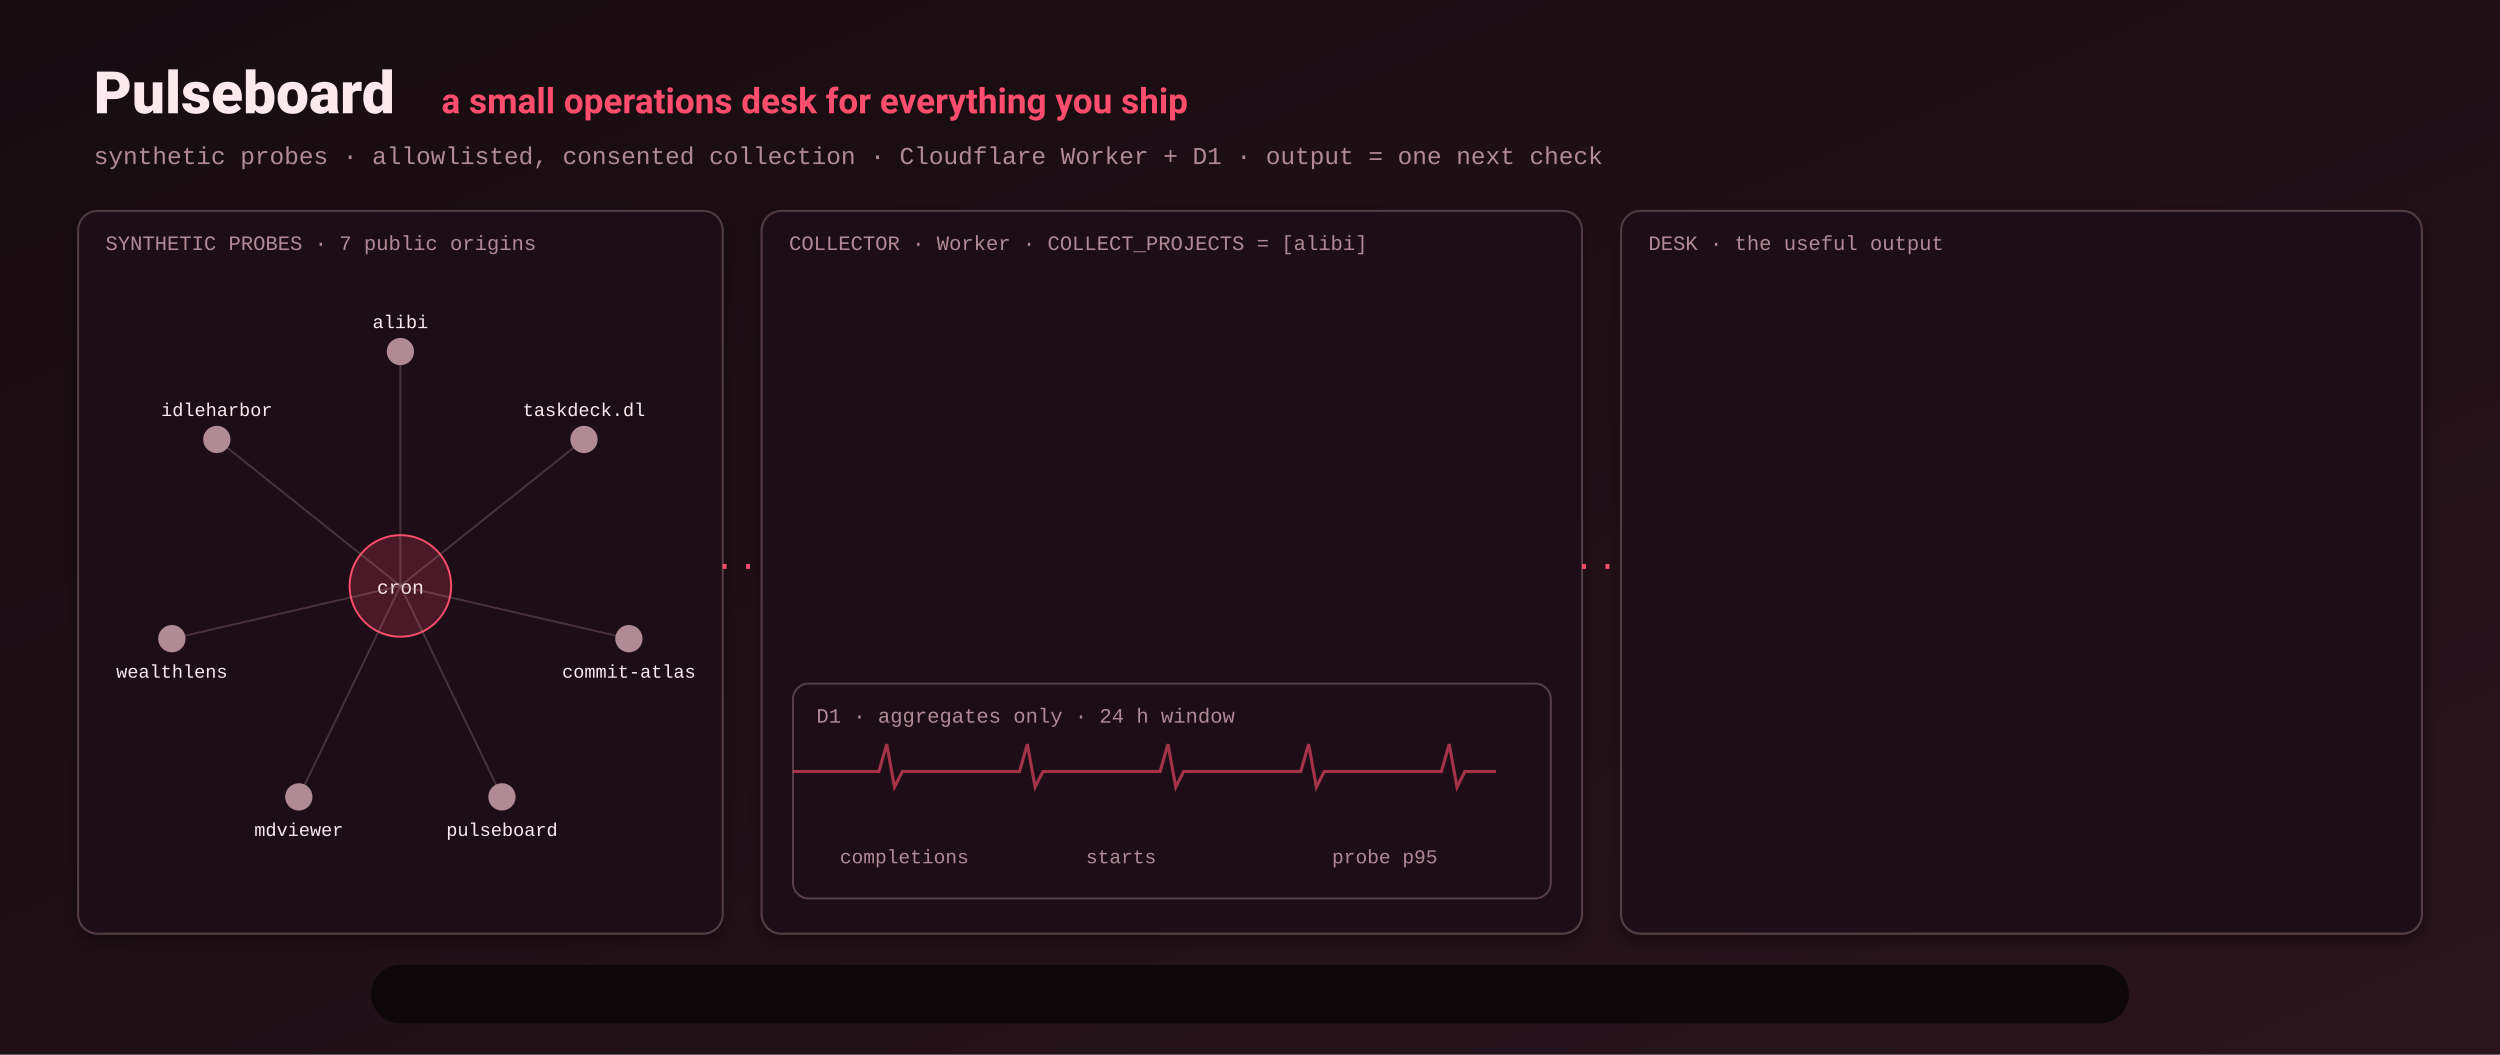
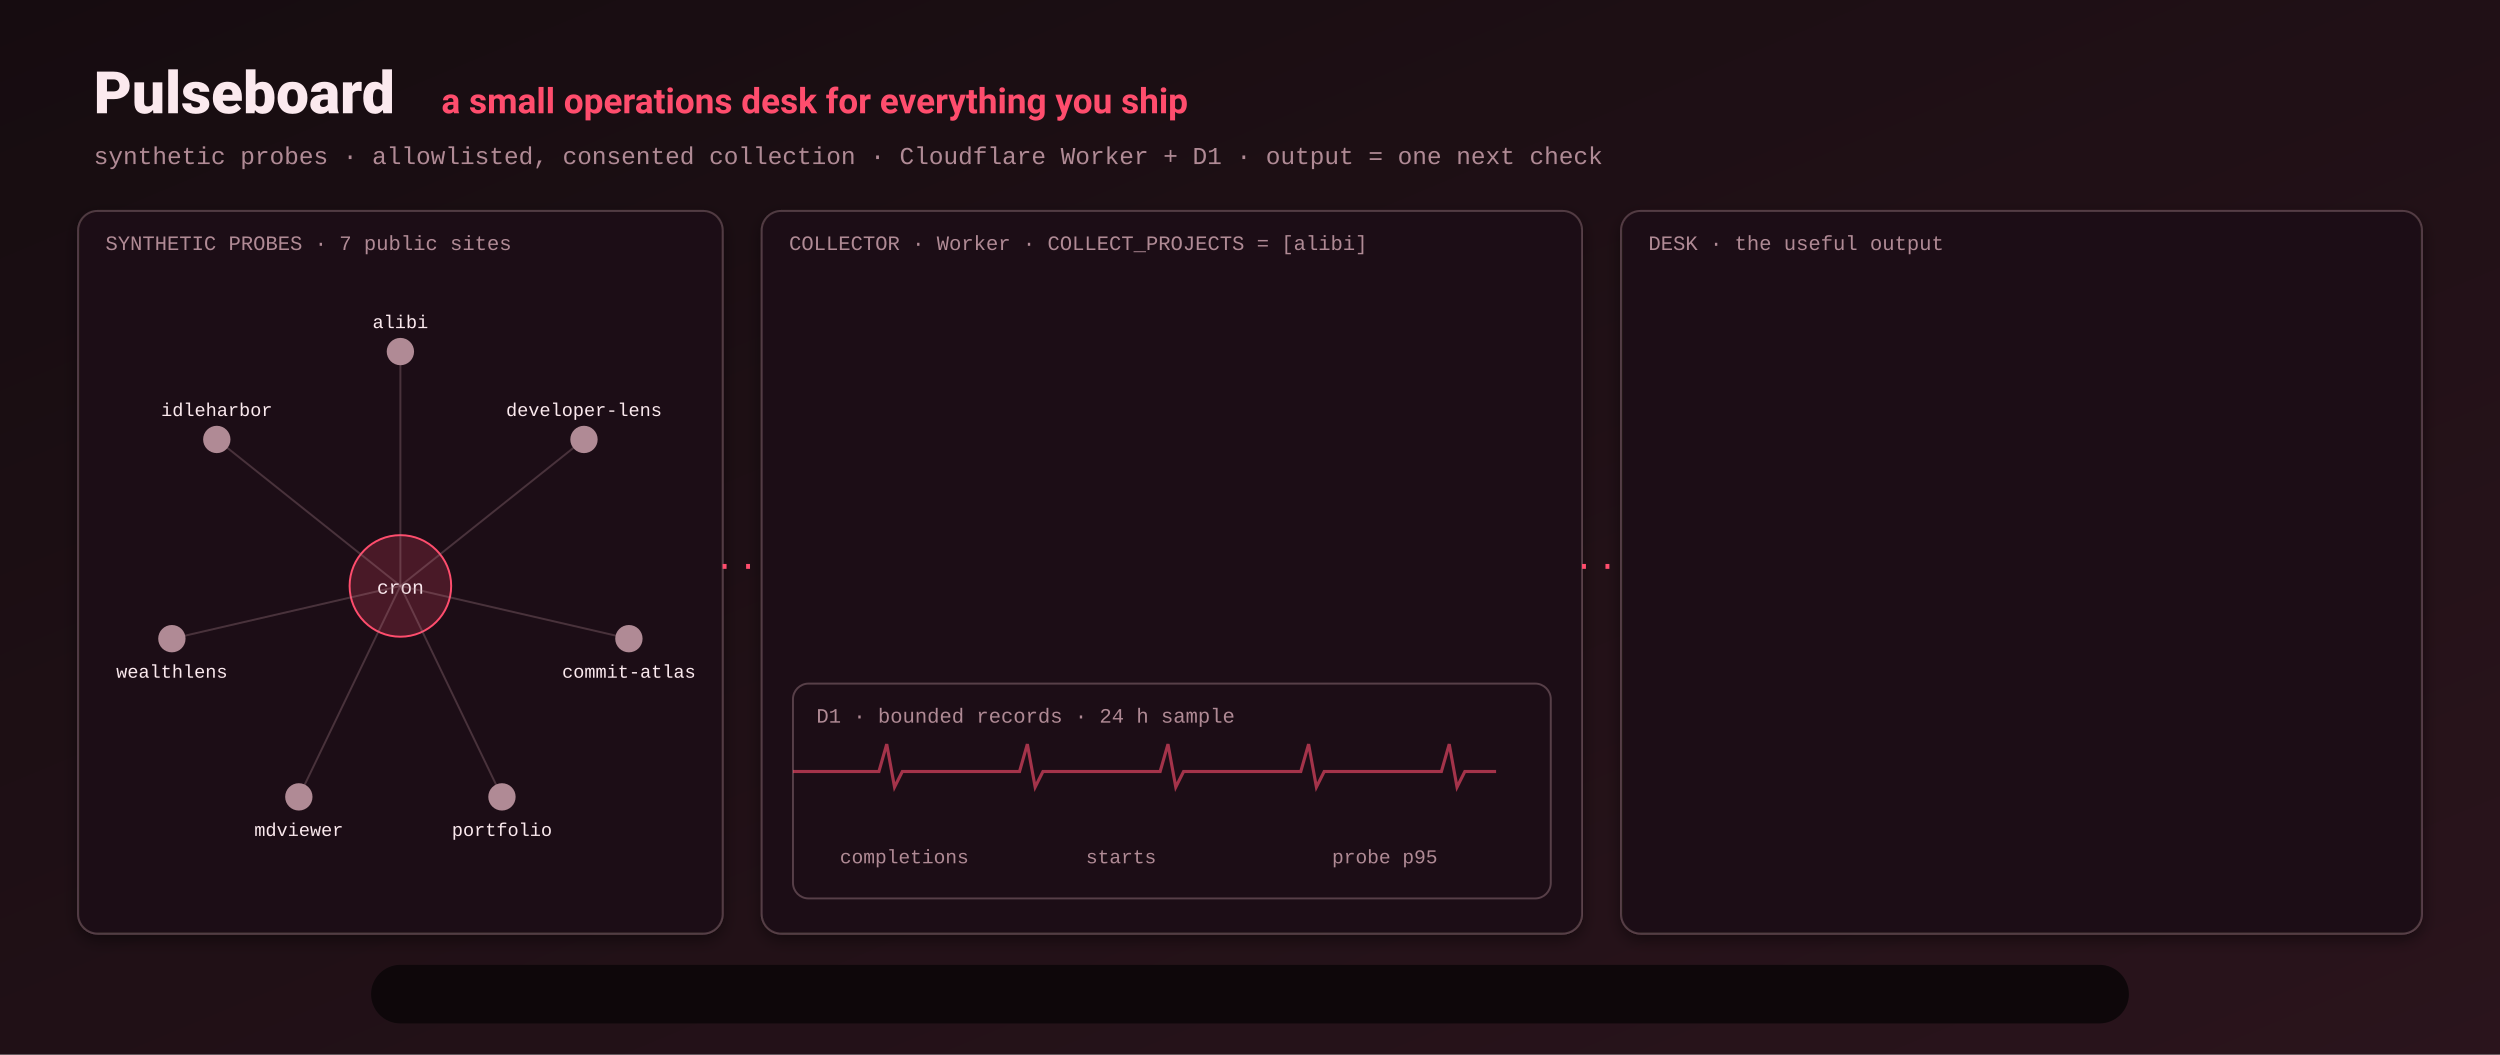
<svg xmlns="http://www.w3.org/2000/svg" width="1280" height="540" viewBox="0 0 1280 540" role="img" aria-labelledby="t d" data-poster-time="14.7">
  <style>.flow{stroke-dasharray:2 10;animation:fl 1.231s linear infinite}@keyframes fl{to{stroke-dashoffset:-12}}@media (prefers-reduced-motion:reduce){.flow{animation:none}}@media (prefers-reduced-motion:reduce){.rm0{opacity:0!important}.rm1{fill:#6ee7b7!important}.rm2{opacity:1!important}.rm3{transform:translate(205px,180px)!important}.rm4{transform:translate(299px,225px)!important}.rm5{transform:translate(322px,327px)!important}.rm6{transform:translate(257px,408px)!important}.rm7{transform:translate(153px,408px)!important}.rm8{transform:translate(88px,327px)!important}.rm9{transform:translate(111px,225px)!important}.rm10{transform:translate(0px,0px)!important}}</style>
  <defs>
    <linearGradient id="bg" x1="0" y1="0" x2="1" y2="1">
      <stop offset="0" stop-color="#160c10" />
      <stop offset="1" stop-color="#2a141c" />
    </linearGradient>
    <filter id="sh">
      <feDropShadow dx="0" dy="3" stdDeviation="4" flood-color="#000" flood-opacity=".45" />
    </filter>
  </defs>
  <rect width="1280" height="540" fill="url(#bg)" />
  <text x="48" y="58" font-family="system-ui,-apple-system,'Segoe UI',Roboto,'Helvetica Neue',Arial,sans-serif" font-weight="800" font-size="30" fill="#fbe9ee">Pulseboard</text>
  <text x="226" y="58" font-family="system-ui,-apple-system,'Segoe UI',Roboto,'Helvetica Neue',Arial,sans-serif" font-weight="600" font-size="18" fill="#ff4d6d">a small operations desk for everything you ship</text>
  <text x="48" y="84" font-family="ui-monospace,SFMono-Regular,Menlo,Consolas,'Liberation Mono',monospace" font-size="12.5" fill="#b08a95">synthetic probes · allowlisted, consented collection · Cloudflare Worker + D1 · output = one next check</text>
  <g filter="url(#sh)">
    <rect x="40" y="108" width="330" height="370" rx="10" fill="#1d0f15" stroke="#b08a95" stroke-opacity=".35" />
  </g>
-   <text x="54" y="128" font-family="ui-monospace,SFMono-Regular,Menlo,Consolas,'Liberation Mono',monospace" font-size="10.5" fill="#b08a95">SYNTHETIC PROBES · 7 public origins</text>
+   <text x="54" y="128" font-family="ui-monospace,SFMono-Regular,Menlo,Consolas,'Liberation Mono',monospace" font-size="10.5" fill="#b08a95">SYNTHETIC PROBES · 7 public sites</text>
  <circle cx="205" cy="300" r="26" fill="#ff4d6d" fill-opacity=".2" stroke="#ff4d6d" />
  <text x="205" y="304" text-anchor="middle" font-family="ui-monospace,SFMono-Regular,Menlo,Consolas,'Liberation Mono',monospace" font-size="10" fill="#fbe9ee">cron</text>
  <line x1="205" y1="300" x2="205" y2="180" stroke="#b08a95" stroke-opacity=".3" />
  <g opacity="0" class="rm0">
    <animate attributeName="opacity" dur="16.0s" repeatCount="indefinite" calcMode="spline" keyTimes="0;0.025;0.028;0.059;0.062;0.938;0.969;1" values="0;0;1;1;0;0;0;0" keySplines="0 0 1 1;0 0 1 1;0 0 1 1;0 0 1 1;0 0 1 1;.4 0 .2 1;0 0 1 1" />
    <g class="rm3">
      <animateTransform attributeName="transform" type="translate" dur="16.0s" repeatCount="indefinite" keyTimes="0;0.025;0.056;0.938;0.969;1" values="205 300;205 300;205 180;205 180;205 300;205 300" calcMode="spline" keySplines="0 0 1 1;0 0 1 1;0 0 1 1;.4 0 .2 1;0 0 1 1" />
      <circle r="4" fill="#ffd166" />
    </g>
  </g>
  <circle cx="205" cy="180" r="7" fill="#b08a95" class="rm1">
    <animate attributeName="fill" dur="16.0s" repeatCount="indefinite" keyTimes="0;0.056;0.062;0.938;0.969;1" values="#b08a95;#b08a95;#6ee7b7;#6ee7b7;#b08a95;#b08a95" calcMode="spline" keySplines="0 0 1 1;0 0 1 1;0 0 1 1;.4 0 .2 1;0 0 1 1" />
  </circle>
  <text x="205" y="168" text-anchor="middle" font-family="ui-monospace,SFMono-Regular,Menlo,Consolas,'Liberation Mono',monospace" font-size="9.5" fill="#fbe9ee">alibi</text>
  <text x="205" y="156" text-anchor="middle" font-family="ui-monospace,SFMono-Regular,Menlo,Consolas,'Liberation Mono',monospace" font-size="9" fill="#6ee7b7" opacity="0" class="rm2">
    <animate attributeName="opacity" dur="16.0s" repeatCount="indefinite" calcMode="spline" keyTimes="0;0.062;0.069;0.938;0.969;1" values="0;0;1;1;0;0" keySplines="0 0 1 1;0 0 1 1;0 0 1 1;.4 0 .2 1;0 0 1 1" />142 ms</text>
  <line x1="205" y1="300" x2="299" y2="225" stroke="#b08a95" stroke-opacity=".3" />
  <g opacity="0" class="rm0">
    <animate attributeName="opacity" dur="16.0s" repeatCount="indefinite" calcMode="spline" keyTimes="0;0.041;0.044;0.075;0.078;0.938;0.969;1" values="0;0;1;1;0;0;0;0" keySplines="0 0 1 1;0 0 1 1;0 0 1 1;0 0 1 1;0 0 1 1;.4 0 .2 1;0 0 1 1" />
    <g class="rm4">
      <animateTransform attributeName="transform" type="translate" dur="16.0s" repeatCount="indefinite" keyTimes="0;0.041;0.072;0.938;0.969;1" values="205 300;205 300;299 225;299 225;205 300;205 300" calcMode="spline" keySplines="0 0 1 1;0 0 1 1;0 0 1 1;.4 0 .2 1;0 0 1 1" />
      <circle r="4" fill="#ffd166" />
    </g>
  </g>
  <circle cx="299" cy="225" r="7" fill="#b08a95" class="rm1">
    <animate attributeName="fill" dur="16.0s" repeatCount="indefinite" keyTimes="0;0.072;0.078;0.938;0.969;1" values="#b08a95;#b08a95;#6ee7b7;#6ee7b7;#b08a95;#b08a95" calcMode="spline" keySplines="0 0 1 1;0 0 1 1;0 0 1 1;.4 0 .2 1;0 0 1 1" />
  </circle>
-   <text x="299" y="213" text-anchor="middle" font-family="ui-monospace,SFMono-Regular,Menlo,Consolas,'Liberation Mono',monospace" font-size="9.5" fill="#fbe9ee">taskdeck.dl</text>
+   <text x="299" y="213" text-anchor="middle" font-family="ui-monospace,SFMono-Regular,Menlo,Consolas,'Liberation Mono',monospace" font-size="9.5" fill="#fbe9ee">developer-lens</text>
  <text x="299" y="201" text-anchor="middle" font-family="ui-monospace,SFMono-Regular,Menlo,Consolas,'Liberation Mono',monospace" font-size="9" fill="#6ee7b7" opacity="0" class="rm2">
    <animate attributeName="opacity" dur="16.0s" repeatCount="indefinite" calcMode="spline" keyTimes="0;0.078;0.084;0.938;0.969;1" values="0;0;1;1;0;0" keySplines="0 0 1 1;0 0 1 1;0 0 1 1;.4 0 .2 1;0 0 1 1" />188 ms</text>
  <line x1="205" y1="300" x2="322" y2="327" stroke="#b08a95" stroke-opacity=".3" />
  <g opacity="0" class="rm0">
    <animate attributeName="opacity" dur="16.0s" repeatCount="indefinite" calcMode="spline" keyTimes="0;0.056;0.059;0.091;0.094;0.938;0.969;1" values="0;0;1;1;0;0;0;0" keySplines="0 0 1 1;0 0 1 1;0 0 1 1;0 0 1 1;0 0 1 1;.4 0 .2 1;0 0 1 1" />
    <g class="rm5">
      <animateTransform attributeName="transform" type="translate" dur="16.0s" repeatCount="indefinite" keyTimes="0;0.056;0.087;0.938;0.969;1" values="205 300;205 300;322 327;322 327;205 300;205 300" calcMode="spline" keySplines="0 0 1 1;0 0 1 1;0 0 1 1;.4 0 .2 1;0 0 1 1" />
      <circle r="4" fill="#ffd166" />
    </g>
  </g>
  <circle cx="322" cy="327" r="7" fill="#b08a95" class="rm1">
    <animate attributeName="fill" dur="16.0s" repeatCount="indefinite" keyTimes="0;0.087;0.094;0.938;0.969;1" values="#b08a95;#b08a95;#6ee7b7;#6ee7b7;#b08a95;#b08a95" calcMode="spline" keySplines="0 0 1 1;0 0 1 1;0 0 1 1;.4 0 .2 1;0 0 1 1" />
  </circle>
  <text x="322" y="347" text-anchor="middle" font-family="ui-monospace,SFMono-Regular,Menlo,Consolas,'Liberation Mono',monospace" font-size="9.5" fill="#fbe9ee">commit-atlas</text>
  <text x="322" y="359" text-anchor="middle" font-family="ui-monospace,SFMono-Regular,Menlo,Consolas,'Liberation Mono',monospace" font-size="9" fill="#6ee7b7" opacity="0" class="rm2">
    <animate attributeName="opacity" dur="16.0s" repeatCount="indefinite" calcMode="spline" keyTimes="0;0.094;0.1;0.938;0.969;1" values="0;0;1;1;0;0" keySplines="0 0 1 1;0 0 1 1;0 0 1 1;.4 0 .2 1;0 0 1 1" />96 ms</text>
  <line x1="205" y1="300" x2="257" y2="408" stroke="#b08a95" stroke-opacity=".3" />
  <g opacity="0" class="rm0">
    <animate attributeName="opacity" dur="16.0s" repeatCount="indefinite" calcMode="spline" keyTimes="0;0.072;0.075;0.106;0.109;0.938;0.969;1" values="0;0;1;1;0;0;0;0" keySplines="0 0 1 1;0 0 1 1;0 0 1 1;0 0 1 1;0 0 1 1;.4 0 .2 1;0 0 1 1" />
    <g class="rm6">
      <animateTransform attributeName="transform" type="translate" dur="16.0s" repeatCount="indefinite" keyTimes="0;0.072;0.103;0.938;0.969;1" values="205 300;205 300;257 408;257 408;205 300;205 300" calcMode="spline" keySplines="0 0 1 1;0 0 1 1;0 0 1 1;.4 0 .2 1;0 0 1 1" />
      <circle r="4" fill="#ffd166" />
    </g>
  </g>
  <circle cx="257" cy="408" r="7" fill="#b08a95" class="rm1">
    <animate attributeName="fill" dur="16.0s" repeatCount="indefinite" keyTimes="0;0.103;0.109;0.938;0.969;1" values="#b08a95;#b08a95;#6ee7b7;#6ee7b7;#b08a95;#b08a95" calcMode="spline" keySplines="0 0 1 1;0 0 1 1;0 0 1 1;.4 0 .2 1;0 0 1 1" />
  </circle>
-   <text x="257" y="428" text-anchor="middle" font-family="ui-monospace,SFMono-Regular,Menlo,Consolas,'Liberation Mono',monospace" font-size="9.5" fill="#fbe9ee">pulseboard</text>
+   <text x="257" y="428" text-anchor="middle" font-family="ui-monospace,SFMono-Regular,Menlo,Consolas,'Liberation Mono',monospace" font-size="9.5" fill="#fbe9ee">portfolio</text>
  <text x="257" y="440" text-anchor="middle" font-family="ui-monospace,SFMono-Regular,Menlo,Consolas,'Liberation Mono',monospace" font-size="9" fill="#6ee7b7" opacity="0" class="rm2">
    <animate attributeName="opacity" dur="16.0s" repeatCount="indefinite" calcMode="spline" keyTimes="0;0.109;0.116;0.938;0.969;1" values="0;0;1;1;0;0" keySplines="0 0 1 1;0 0 1 1;0 0 1 1;.4 0 .2 1;0 0 1 1" />71 ms</text>
  <line x1="205" y1="300" x2="153" y2="408" stroke="#b08a95" stroke-opacity=".3" />
  <g opacity="0" class="rm0">
    <animate attributeName="opacity" dur="16.0s" repeatCount="indefinite" calcMode="spline" keyTimes="0;0.087;0.091;0.122;0.125;0.938;0.969;1" values="0;0;1;1;0;0;0;0" keySplines="0 0 1 1;0 0 1 1;0 0 1 1;0 0 1 1;0 0 1 1;.4 0 .2 1;0 0 1 1" />
    <g class="rm7">
      <animateTransform attributeName="transform" type="translate" dur="16.0s" repeatCount="indefinite" keyTimes="0;0.087;0.119;0.938;0.969;1" values="205 300;205 300;153 408;153 408;205 300;205 300" calcMode="spline" keySplines="0 0 1 1;0 0 1 1;0 0 1 1;.4 0 .2 1;0 0 1 1" />
      <circle r="4" fill="#ffd166" />
    </g>
  </g>
  <circle cx="153" cy="408" r="7" fill="#b08a95" class="rm1">
    <animate attributeName="fill" dur="16.0s" repeatCount="indefinite" keyTimes="0;0.119;0.125;0.938;0.969;1" values="#b08a95;#b08a95;#6ee7b7;#6ee7b7;#b08a95;#b08a95" calcMode="spline" keySplines="0 0 1 1;0 0 1 1;0 0 1 1;.4 0 .2 1;0 0 1 1" />
  </circle>
  <text x="153" y="428" text-anchor="middle" font-family="ui-monospace,SFMono-Regular,Menlo,Consolas,'Liberation Mono',monospace" font-size="9.5" fill="#fbe9ee">mdviewer</text>
  <text x="153" y="440" text-anchor="middle" font-family="ui-monospace,SFMono-Regular,Menlo,Consolas,'Liberation Mono',monospace" font-size="9" fill="#6ee7b7" opacity="0" class="rm2">
    <animate attributeName="opacity" dur="16.0s" repeatCount="indefinite" calcMode="spline" keyTimes="0;0.125;0.131;0.938;0.969;1" values="0;0;1;1;0;0" keySplines="0 0 1 1;0 0 1 1;0 0 1 1;.4 0 .2 1;0 0 1 1" />120 ms</text>
  <line x1="205" y1="300" x2="88" y2="327" stroke="#b08a95" stroke-opacity=".3" />
  <g opacity="0" class="rm0">
    <animate attributeName="opacity" dur="16.0s" repeatCount="indefinite" calcMode="spline" keyTimes="0;0.103;0.106;0.138;0.141;0.938;0.969;1" values="0;0;1;1;0;0;0;0" keySplines="0 0 1 1;0 0 1 1;0 0 1 1;0 0 1 1;0 0 1 1;.4 0 .2 1;0 0 1 1" />
    <g class="rm8">
      <animateTransform attributeName="transform" type="translate" dur="16.0s" repeatCount="indefinite" keyTimes="0;0.103;0.134;0.938;0.969;1" values="205 300;205 300;88 327;88 327;205 300;205 300" calcMode="spline" keySplines="0 0 1 1;0 0 1 1;0 0 1 1;.4 0 .2 1;0 0 1 1" />
      <circle r="4" fill="#ffd166" />
    </g>
  </g>
  <circle cx="88" cy="327" r="7" fill="#b08a95" class="rm1">
    <animate attributeName="fill" dur="16.0s" repeatCount="indefinite" keyTimes="0;0.134;0.141;0.938;0.969;1" values="#b08a95;#b08a95;#6ee7b7;#6ee7b7;#b08a95;#b08a95" calcMode="spline" keySplines="0 0 1 1;0 0 1 1;0 0 1 1;.4 0 .2 1;0 0 1 1" />
  </circle>
  <text x="88" y="347" text-anchor="middle" font-family="ui-monospace,SFMono-Regular,Menlo,Consolas,'Liberation Mono',monospace" font-size="9.5" fill="#fbe9ee">wealthlens</text>
  <text x="88" y="359" text-anchor="middle" font-family="ui-monospace,SFMono-Regular,Menlo,Consolas,'Liberation Mono',monospace" font-size="9" fill="#6ee7b7" opacity="0" class="rm2">
    <animate attributeName="opacity" dur="16.0s" repeatCount="indefinite" calcMode="spline" keyTimes="0;0.141;0.147;0.938;0.969;1" values="0;0;1;1;0;0" keySplines="0 0 1 1;0 0 1 1;0 0 1 1;.4 0 .2 1;0 0 1 1" />133 ms</text>
  <line x1="205" y1="300" x2="111" y2="225" stroke="#b08a95" stroke-opacity=".3" />
  <g opacity="0" class="rm0">
    <animate attributeName="opacity" dur="16.0s" repeatCount="indefinite" calcMode="spline" keyTimes="0;0.119;0.122;0.153;0.156;0.938;0.969;1" values="0;0;1;1;0;0;0;0" keySplines="0 0 1 1;0 0 1 1;0 0 1 1;0 0 1 1;0 0 1 1;.4 0 .2 1;0 0 1 1" />
    <g class="rm9">
      <animateTransform attributeName="transform" type="translate" dur="16.0s" repeatCount="indefinite" keyTimes="0;0.119;0.15;0.938;0.969;1" values="205 300;205 300;111 225;111 225;205 300;205 300" calcMode="spline" keySplines="0 0 1 1;0 0 1 1;0 0 1 1;.4 0 .2 1;0 0 1 1" />
      <circle r="4" fill="#ffd166" />
    </g>
  </g>
  <circle cx="111" cy="225" r="7" fill="#b08a95" class="rm1">
    <animate attributeName="fill" dur="16.0s" repeatCount="indefinite" keyTimes="0;0.15;0.156;0.938;0.969;1" values="#b08a95;#b08a95;#6ee7b7;#6ee7b7;#b08a95;#b08a95" calcMode="spline" keySplines="0 0 1 1;0 0 1 1;0 0 1 1;.4 0 .2 1;0 0 1 1" />
  </circle>
  <text x="111" y="213" text-anchor="middle" font-family="ui-monospace,SFMono-Regular,Menlo,Consolas,'Liberation Mono',monospace" font-size="9.5" fill="#fbe9ee">idleharbor</text>
  <text x="111" y="201" text-anchor="middle" font-family="ui-monospace,SFMono-Regular,Menlo,Consolas,'Liberation Mono',monospace" font-size="9" fill="#6ee7b7" opacity="0" class="rm2">
    <animate attributeName="opacity" dur="16.0s" repeatCount="indefinite" calcMode="spline" keyTimes="0;0.156;0.163;0.938;0.969;1" values="0;0;1;1;0;0" keySplines="0 0 1 1;0 0 1 1;0 0 1 1;.4 0 .2 1;0 0 1 1" />204 ms</text>
  <g transform="translate(0,-40)" opacity=".0" />
  <g filter="url(#sh)">
    <rect x="390" y="108" width="420" height="370" rx="10" fill="#1d0f15" stroke="#b08a95" stroke-opacity=".35" />
  </g>
  <text x="404" y="128" font-family="ui-monospace,SFMono-Regular,Menlo,Consolas,'Liberation Mono',monospace" font-size="10.5" fill="#b08a95">COLLECTOR · Worker · COLLECT_PROJECTS = [alibi]</text>
  <g opacity="0" class="rm2">
    <animate attributeName="opacity" dur="16.0s" repeatCount="indefinite" calcMode="spline" keyTimes="0;0.188;0.2;0.938;0.969;1" values="0;0;1;1;0;0" keySplines="0 0 1 1;0 0 1 1;0 0 1 1;.4 0 .2 1;0 0 1 1" />
    <g class="rm10">
      <animateTransform attributeName="transform" type="translate" dur="16.0s" repeatCount="indefinite" keyTimes="0;0.188;0.209;0.938;0.969;1" values="-40 0;-40 0;0 0;0 0;-40 0;-40 0" calcMode="spline" keySplines="0 0 1 1;0 0 1 1;0 0 1 1;.4 0 .2 1;0 0 1 1" />
      <rect x="406" y="140" width="230" height="48" rx="8" fill="#fbe9ee" fill-opacity=".06" stroke="#b08a95" stroke-opacity=".5" />
-       <text x="418" y="160" font-family="ui-monospace,SFMono-Regular,Menlo,Consolas,'Liberation Mono',monospace" font-size="11" fill="#fbe9ee">alibi · puzzle.complete</text>
+       <text x="418" y="160" font-family="ui-monospace,SFMono-Regular,Menlo,Consolas,'Liberation Mono',monospace" font-size="11" fill="#fbe9ee">alibi · puzzle.completed</text>
      <text x="418" y="177" font-family="ui-monospace,SFMono-Regular,Menlo,Consolas,'Liberation Mono',monospace" font-size="10" fill="#b08a95">consent ✓</text>
    </g>
  </g>
  <g opacity="0" class="rm2">
    <animate attributeName="opacity" dur="16.0s" repeatCount="indefinite" calcMode="spline" keyTimes="0;0.225;0.237;0.938;0.969;1" values="0;0;1;1;0;0" keySplines="0 0 1 1;0 0 1 1;0 0 1 1;.4 0 .2 1;0 0 1 1" />
    <path d="M640 164 L660 164" stroke="#6ee7b7" stroke-width="2" />
    <rect x="664" y="150" width="130" height="28" rx="14" fill="#6ee7b7" fill-opacity=".16" stroke="#6ee7b7" />
    <text x="729" y="168" text-anchor="middle" font-family="ui-monospace,SFMono-Regular,Menlo,Consolas,'Liberation Mono',monospace" font-size="10.5" fill="#6ee7b7">accepted</text>
  </g>
  <g opacity="0" class="rm2">
    <animate attributeName="opacity" dur="16.0s" repeatCount="indefinite" calcMode="spline" keyTimes="0;0.287;0.3;0.938;0.969;1" values="0;0;1;1;0;0" keySplines="0 0 1 1;0 0 1 1;0 0 1 1;.4 0 .2 1;0 0 1 1" />
    <g class="rm10">
      <animateTransform attributeName="transform" type="translate" dur="16.0s" repeatCount="indefinite" keyTimes="0;0.287;0.309;0.938;0.969;1" values="-40 0;-40 0;0 0;0 0;-40 0;-40 0" calcMode="spline" keySplines="0 0 1 1;0 0 1 1;0 0 1 1;.4 0 .2 1;0 0 1 1" />
      <rect x="406" y="202" width="230" height="48" rx="8" fill="#fbe9ee" fill-opacity=".06" stroke="#b08a95" stroke-opacity=".5" />
      <text x="418" y="222" font-family="ui-monospace,SFMono-Regular,Menlo,Consolas,'Liberation Mono',monospace" font-size="11" fill="#fbe9ee">taskdeck · board.open</text>
      <text x="418" y="239" font-family="ui-monospace,SFMono-Regular,Menlo,Consolas,'Liberation Mono',monospace" font-size="10" fill="#b08a95">not allowlisted</text>
    </g>
  </g>
  <g opacity="0" class="rm2">
    <animate attributeName="opacity" dur="16.0s" repeatCount="indefinite" calcMode="spline" keyTimes="0;0.325;0.338;0.938;0.969;1" values="0;0;1;1;0;0" keySplines="0 0 1 1;0 0 1 1;0 0 1 1;.4 0 .2 1;0 0 1 1" />
    <path d="M640 226 L660 226" stroke="#ff4d6d" stroke-width="2" />
    <rect x="664" y="212" width="130" height="28" rx="14" fill="#ff4d6d" fill-opacity=".16" stroke="#ff4d6d" />
    <text x="729" y="230" text-anchor="middle" font-family="ui-monospace,SFMono-Regular,Menlo,Consolas,'Liberation Mono',monospace" font-size="10.5" fill="#ff4d6d">inert · dropped</text>
  </g>
  <g opacity="0" class="rm2">
    <animate attributeName="opacity" dur="16.0s" repeatCount="indefinite" calcMode="spline" keyTimes="0;0.388;0.4;0.938;0.969;1" values="0;0;1;1;0;0" keySplines="0 0 1 1;0 0 1 1;0 0 1 1;.4 0 .2 1;0 0 1 1" />
    <g class="rm10">
      <animateTransform attributeName="transform" type="translate" dur="16.0s" repeatCount="indefinite" keyTimes="0;0.388;0.409;0.938;0.969;1" values="-40 0;-40 0;0 0;0 0;-40 0;-40 0" calcMode="spline" keySplines="0 0 1 1;0 0 1 1;0 0 1 1;.4 0 .2 1;0 0 1 1" />
      <rect x="406" y="264" width="230" height="48" rx="8" fill="#fbe9ee" fill-opacity=".06" stroke="#b08a95" stroke-opacity=".5" />
      <text x="418" y="284" font-family="ui-monospace,SFMono-Regular,Menlo,Consolas,'Liberation Mono',monospace" font-size="11" fill="#fbe9ee">alibi · voices.send</text>
      <text x="418" y="301" font-family="ui-monospace,SFMono-Regular,Menlo,Consolas,'Liberation Mono',monospace" font-size="10" fill="#b08a95">"mail me at a@b.co"</text>
    </g>
  </g>
  <g opacity="0" class="rm2">
    <animate attributeName="opacity" dur="16.0s" repeatCount="indefinite" calcMode="spline" keyTimes="0;0.425;0.438;0.938;0.969;1" values="0;0;1;1;0;0" keySplines="0 0 1 1;0 0 1 1;0 0 1 1;.4 0 .2 1;0 0 1 1" />
    <path d="M640 288 L660 288" stroke="#ffd166" stroke-width="2" />
    <rect x="664" y="274" width="130" height="28" rx="14" fill="#ffd166" fill-opacity=".16" stroke="#ffd166" />
    <text x="729" y="292" text-anchor="middle" font-family="ui-monospace,SFMono-Regular,Menlo,Consolas,'Liberation Mono',monospace" font-size="10.5" fill="#ffd166">email removed</text>
  </g>
  <g opacity="0" class="rm2">
    <animate attributeName="opacity" dur="16.0s" repeatCount="indefinite" calcMode="spline" keyTimes="0;0.431;0.444;0.938;0.969;1" values="0;0;1;1;0;0" keySplines="0 0 1 1;0 0 1 1;0 0 1 1;.4 0 .2 1;0 0 1 1" />
-     <text x="418" y="328" font-family="ui-monospace,SFMono-Regular,Menlo,Consolas,'Liberation Mono',monospace" font-size="10" fill="#b08a95">stored: "mail me at [removed]" · key = sha256(…)</text>
+     <text x="418" y="328" font-family="ui-monospace,SFMono-Regular,Menlo,Consolas,'Liberation Mono',monospace" font-size="10" fill="#b08a95">stored: mail me at [removed]; no identifier</text>
  </g>
  <rect x="406" y="350" width="388" height="110" rx="8" fill="none" stroke="#b08a95" stroke-opacity=".4" />
-   <text x="418" y="370" font-family="ui-monospace,SFMono-Regular,Menlo,Consolas,'Liberation Mono',monospace" font-size="10.5" fill="#b08a95">D1 · aggregates only · 24 h window</text>
+   <text x="418" y="370" font-family="ui-monospace,SFMono-Regular,Menlo,Consolas,'Liberation Mono',monospace" font-size="10.5" fill="#b08a95">D1 · bounded records · 24 h sample</text>
  <text x="430" y="420" font-family="ui-monospace,SFMono-Regular,Menlo,Consolas,'Liberation Mono',monospace" font-weight="700" font-size="20" fill="#fbe9ee" opacity="0" class="rm0">
    <animate attributeName="opacity" dur="16.0s" repeatCount="indefinite" calcMode="spline" keyTimes="0;0;0.006;0.219;0.225;0.938;0.969;1" values="0;0;1;1;0;0;0;0" keySplines="0 0 1 1;0 0 1 1;0 0 1 1;0 0 1 1;0 0 1 1;.4 0 .2 1;0 0 1 1" />40</text>
  <text x="430" y="420" font-family="ui-monospace,SFMono-Regular,Menlo,Consolas,'Liberation Mono',monospace" font-weight="700" font-size="20" fill="#fbe9ee" opacity="0" class="rm2">
    <animate attributeName="opacity" dur="16.0s" repeatCount="indefinite" calcMode="spline" keyTimes="0;0.225;0.231;0.938;0.969;1" values="0;0;1;1;0;0" keySplines="0 0 1 1;0 0 1 1;0 0 1 1;.4 0 .2 1;0 0 1 1" />41</text>
  <text x="430" y="442" font-family="ui-monospace,SFMono-Regular,Menlo,Consolas,'Liberation Mono',monospace" font-size="10" fill="#b08a95">completions</text>
  <text x="556" y="420" font-family="ui-monospace,SFMono-Regular,Menlo,Consolas,'Liberation Mono',monospace" font-weight="700" font-size="20" fill="#fbe9ee" opacity="0" class="rm0">
    <animate attributeName="opacity" dur="16.0s" repeatCount="indefinite" calcMode="spline" keyTimes="0;0;0.006;0.219;0.225;0.938;0.969;1" values="0;0;1;1;0;0;0;0" keySplines="0 0 1 1;0 0 1 1;0 0 1 1;0 0 1 1;0 0 1 1;.4 0 .2 1;0 0 1 1" />42</text>
  <text x="556" y="420" font-family="ui-monospace,SFMono-Regular,Menlo,Consolas,'Liberation Mono',monospace" font-weight="700" font-size="20" fill="#fbe9ee" opacity="0" class="rm2">
    <animate attributeName="opacity" dur="16.0s" repeatCount="indefinite" calcMode="spline" keyTimes="0;0.225;0.231;0.938;0.969;1" values="0;0;1;1;0;0" keySplines="0 0 1 1;0 0 1 1;0 0 1 1;.4 0 .2 1;0 0 1 1" />43</text>
  <text x="556" y="442" font-family="ui-monospace,SFMono-Regular,Menlo,Consolas,'Liberation Mono',monospace" font-size="10" fill="#b08a95">starts</text>
  <text x="682" y="420" font-family="ui-monospace,SFMono-Regular,Menlo,Consolas,'Liberation Mono',monospace" font-weight="700" font-size="20" fill="#fbe9ee" opacity="0" class="rm0">
    <animate attributeName="opacity" dur="16.0s" repeatCount="indefinite" calcMode="spline" keyTimes="0;0;0.006;0.144;0.15;0.938;0.969;1" values="0;0;1;1;0;0;0;0" keySplines="0 0 1 1;0 0 1 1;0 0 1 1;0 0 1 1;0 0 1 1;.4 0 .2 1;0 0 1 1" />—</text>
  <text x="682" y="420" font-family="ui-monospace,SFMono-Regular,Menlo,Consolas,'Liberation Mono',monospace" font-weight="700" font-size="20" fill="#fbe9ee" opacity="0" class="rm2">
    <animate attributeName="opacity" dur="16.0s" repeatCount="indefinite" calcMode="spline" keyTimes="0;0.15;0.156;0.938;0.969;1" values="0;0;1;1;0;0" keySplines="0 0 1 1;0 0 1 1;0 0 1 1;.4 0 .2 1;0 0 1 1" />204 ms</text>
  <text x="682" y="442" font-family="ui-monospace,SFMono-Regular,Menlo,Consolas,'Liberation Mono',monospace" font-size="10" fill="#b08a95">probe p95</text>
  <path d="M406 395 l16 0 l16 0 l12 0 l4 -14 l4 22 l4 -8 l16 0 l16 0 l16 0 l12 0 l4 -14 l4 22 l4 -8 l16 0 l16 0 l16 0 l12 0 l4 -14 l4 22 l4 -8 l16 0 l16 0 l16 0 l12 0 l4 -14 l4 22 l4 -8 l16 0 l16 0 l16 0 l12 0 l4 -14 l4 22 l4 -8 l16 0" fill="none" stroke="#ff4d6d" stroke-width="1.6" opacity=".6" />
  <g filter="url(#sh)">
    <rect x="830" y="108" width="410" height="370" rx="10" fill="#1d0f15" stroke="#b08a95" stroke-opacity=".35" />
  </g>
  <text x="844" y="128" font-family="ui-monospace,SFMono-Regular,Menlo,Consolas,'Liberation Mono',monospace" font-size="10.5" fill="#b08a95">DESK · the useful output</text>
  <g opacity="0" class="rm2">
    <animate attributeName="opacity" dur="16.0s" repeatCount="indefinite" calcMode="spline" keyTimes="0;0.525;0.544;0.938;0.969;1" values="0;0;1;1;0;0" keySplines="0 0 1 1;0 0 1 1;0 0 1 1;.4 0 .2 1;0 0 1 1" />
    <g class="rm10">
      <animateTransform attributeName="transform" type="translate" dur="16.0s" repeatCount="indefinite" keyTimes="0;0.525;0.556;0.938;0.969;1" values="0 16;0 16;0 0;0 0;0 16;0 16" calcMode="spline" keySplines="0 0 1 1;0 0 1 1;0 0 1 1;.4 0 .2 1;0 0 1 1" />
      <rect x="846" y="134" width="378" height="272" rx="12" fill="#2a141c" stroke="#ff4d6d" stroke-width="2" />
      <text x="864" y="160" font-family="ui-monospace,SFMono-Regular,Menlo,Consolas,'Liberation Mono',monospace" font-size="10.5" fill="#ff4d6d">NEXT CHECK · proposed</text>
      <text x="864" y="186" font-family="system-ui,-apple-system,'Segoe UI',Roboto,'Helvetica Neue',Arial,sans-serif" font-weight="700" font-size="15" fill="#fbe9ee">Two Alibi starts did not finish</text>
      <g opacity="0" class="rm2">
        <animate attributeName="opacity" dur="16.0s" repeatCount="indefinite" calcMode="spline" keyTimes="0;0.575;0.588;0.938;0.969;1" values="0;0;1;1;0;0" keySplines="0 0 1 1;0 0 1 1;0 0 1 1;.4 0 .2 1;0 0 1 1" />
        <text x="864" y="218" font-family="ui-monospace,SFMono-Regular,Menlo,Consolas,'Liberation Mono',monospace" font-size="10.5" fill="#b08a95">source</text>
        <text x="980" y="218" font-family="ui-monospace,SFMono-Regular,Menlo,Consolas,'Liberation Mono',monospace" font-size="11" fill="#fbe9ee">alibi pilot · consented</text>
      </g>
      <g opacity="0" class="rm2">
        <animate attributeName="opacity" dur="16.0s" repeatCount="indefinite" calcMode="spline" keyTimes="0;0.606;0.619;0.938;0.969;1" values="0;0;1;1;0;0" keySplines="0 0 1 1;0 0 1 1;0 0 1 1;.4 0 .2 1;0 0 1 1" />
        <text x="864" y="248" font-family="ui-monospace,SFMono-Regular,Menlo,Consolas,'Liberation Mono',monospace" font-size="10.5" fill="#b08a95">window</text>
        <text x="980" y="248" font-family="ui-monospace,SFMono-Regular,Menlo,Consolas,'Liberation Mono',monospace" font-size="11" fill="#fbe9ee">last 24 h</text>
      </g>
      <g opacity="0" class="rm2">
        <animate attributeName="opacity" dur="16.0s" repeatCount="indefinite" calcMode="spline" keyTimes="0;0.637;0.65;0.938;0.969;1" values="0;0;1;1;0;0" keySplines="0 0 1 1;0 0 1 1;0 0 1 1;.4 0 .2 1;0 0 1 1" />
        <text x="864" y="278" font-family="ui-monospace,SFMono-Regular,Menlo,Consolas,'Liberation Mono',monospace" font-size="10.5" fill="#b08a95">n / d</text>
        <text x="980" y="278" font-family="ui-monospace,SFMono-Regular,Menlo,Consolas,'Liberation Mono',monospace" font-size="11" fill="#fbe9ee">41 completed / 43 started</text>
      </g>
      <g opacity="0" class="rm2">
        <animate attributeName="opacity" dur="16.0s" repeatCount="indefinite" calcMode="spline" keyTimes="0;0.669;0.681;0.938;0.969;1" values="0;0;1;1;0;0" keySplines="0 0 1 1;0 0 1 1;0 0 1 1;.4 0 .2 1;0 0 1 1" />
        <text x="864" y="308" font-family="ui-monospace,SFMono-Regular,Menlo,Consolas,'Liberation Mono',monospace" font-size="10.5" fill="#b08a95">limits</text>
        <text x="980" y="308" font-family="ui-monospace,SFMono-Regular,Menlo,Consolas,'Liberation Mono',monospace" font-size="11" fill="#fbe9ee">pilot only · counts, no ids</text>
      </g>
      <g opacity="0" class="rm2">
        <animate attributeName="opacity" dur="16.0s" repeatCount="indefinite" calcMode="spline" keyTimes="0;0.7;0.713;0.938;0.969;1" values="0;0;1;1;0;0" keySplines="0 0 1 1;0 0 1 1;0 0 1 1;.4 0 .2 1;0 0 1 1" />
        <text x="864" y="338" font-family="ui-monospace,SFMono-Regular,Menlo,Consolas,'Liberation Mono',monospace" font-size="10.5" fill="#b08a95">human</text>
        <text x="980" y="338" font-family="ui-monospace,SFMono-Regular,Menlo,Consolas,'Liberation Mono',monospace" font-size="11" fill="#fbe9ee">try the Lantern hint flow</text>
      </g>
    </g>
  </g>
  <g opacity="0" class="rm2">
    <animate attributeName="opacity" dur="16.0s" repeatCount="indefinite" calcMode="spline" keyTimes="0;0.775;0.787;0.938;0.969;1" values="0;0;1;1;0;0" keySplines="0 0 1 1;0 0 1 1;0 0 1 1;.4 0 .2 1;0 0 1 1" />
    <text x="846" y="436" font-family="ui-monospace,SFMono-Regular,Menlo,Consolas,'Liberation Mono',monospace" font-size="10.5" fill="#b08a95">no score · no automated reaction</text>
    <text x="846" y="454" font-family="ui-monospace,SFMono-Regular,Menlo,Consolas,'Liberation Mono',monospace" font-size="10.5" fill="#b08a95">a person decides what happens next</text>
  </g>
  <path class="flow" d="M370 290 L390 290" stroke="#ff4d6d" stroke-width="2.5" />
  <path class="flow" d="M810 290 L830 290" stroke="#ff4d6d" stroke-width="2.5" />
  <rect x="190" y="494" width="900" height="30" rx="15" fill="#0c0609" opacity=".92" />
  <text x="640.0" y="514" text-anchor="middle" font-family="system-ui,-apple-system,'Segoe UI',Roboto,'Helvetica Neue',Arial,sans-serif" font-size="13.5" fill="#fbe9ee" opacity="0" class="rm0">
-     <animate attributeName="opacity" dur="16.0s" repeatCount="indefinite" calcMode="spline" keyTimes="0;0;0.013;0.169;0.181;0.938;0.969;1" values="0;0;1;1;0;0;0;0" keySplines="0 0 1 1;0 0 1 1;0 0 1 1;0 0 1 1;0 0 1 1;.4 0 .2 1;0 0 1 1" />Scheduled synthetic probes check seven public origins</text>
+     <animate attributeName="opacity" dur="16.0s" repeatCount="indefinite" calcMode="spline" keyTimes="0;0;0.013;0.169;0.181;0.938;0.969;1" values="0;0;1;1;0;0;0;0" keySplines="0 0 1 1;0 0 1 1;0 0 1 1;0 0 1 1;0 0 1 1;.4 0 .2 1;0 0 1 1" />Scheduled synthetic probes check seven public sites</text>
  <text x="640.0" y="514" text-anchor="middle" font-family="system-ui,-apple-system,'Segoe UI',Roboto,'Helvetica Neue',Arial,sans-serif" font-size="13.5" fill="#fbe9ee" opacity="0" class="rm0">
    <animate attributeName="opacity" dur="16.0s" repeatCount="indefinite" calcMode="spline" keyTimes="0;0.181;0.194;0.269;0.281;0.938;0.969;1" values="0;0;1;1;0;0;0;0" keySplines="0 0 1 1;0 0 1 1;0 0 1 1;0 0 1 1;0 0 1 1;.4 0 .2 1;0 0 1 1" />An Alibi event with player consent is on the allowlist: accepted</text>
  <text x="640.0" y="514" text-anchor="middle" font-family="system-ui,-apple-system,'Segoe UI',Roboto,'Helvetica Neue',Arial,sans-serif" font-size="13.5" fill="#fbe9ee" opacity="0" class="rm0">
    <animate attributeName="opacity" dur="16.0s" repeatCount="indefinite" calcMode="spline" keyTimes="0;0.281;0.294;0.369;0.381;0.938;0.969;1" values="0;0;1;1;0;0;0;0" keySplines="0 0 1 1;0 0 1 1;0 0 1 1;0 0 1 1;0 0 1 1;.4 0 .2 1;0 0 1 1" />Taskdeck is not allowlisted, so its integration stays inert and the event is dropped</text>
  <text x="640.0" y="514" text-anchor="middle" font-family="system-ui,-apple-system,'Segoe UI',Roboto,'Helvetica Neue',Arial,sans-serif" font-size="13.5" fill="#fbe9ee" opacity="0" class="rm0">
    <animate attributeName="opacity" dur="16.0s" repeatCount="indefinite" calcMode="spline" keyTimes="0;0.381;0.394;0.506;0.519;0.938;0.969;1" values="0;0;1;1;0;0;0;0" keySplines="0 0 1 1;0 0 1 1;0 0 1 1;0 0 1 1;0 0 1 1;.4 0 .2 1;0 0 1 1" />Voices feedback: links, email and phone-like text are removed on the server</text>
  <text x="640.0" y="514" text-anchor="middle" font-family="system-ui,-apple-system,'Segoe UI',Roboto,'Helvetica Neue',Arial,sans-serif" font-size="13.5" fill="#fbe9ee" opacity="0" class="rm0">
    <animate attributeName="opacity" dur="16.0s" repeatCount="indefinite" calcMode="spline" keyTimes="0;0.519;0.531;0.756;0.769;0.938;0.969;1" values="0;0;1;1;0;0;0;0" keySplines="0 0 1 1;0 0 1 1;0 0 1 1;0 0 1 1;0 0 1 1;.4 0 .2 1;0 0 1 1" />The Desk proposes one next check, not a score</text>
  <text x="640.0" y="514" text-anchor="middle" font-family="system-ui,-apple-system,'Segoe UI',Roboto,'Helvetica Neue',Arial,sans-serif" font-size="13.5" fill="#fbe9ee" opacity="0" class="rm2">
    <animate attributeName="opacity" dur="16.0s" repeatCount="indefinite" calcMode="spline" keyTimes="0;0.769;0.781;0.938;0.969;1" values="0;0;1;1;0;0" keySplines="0 0 1 1;0 0 1 1;0 0 1 1;.4 0 .2 1;0 0 1 1" />Source, window, numerator, denominator, limits and a human action, kept together</text>
</svg>
